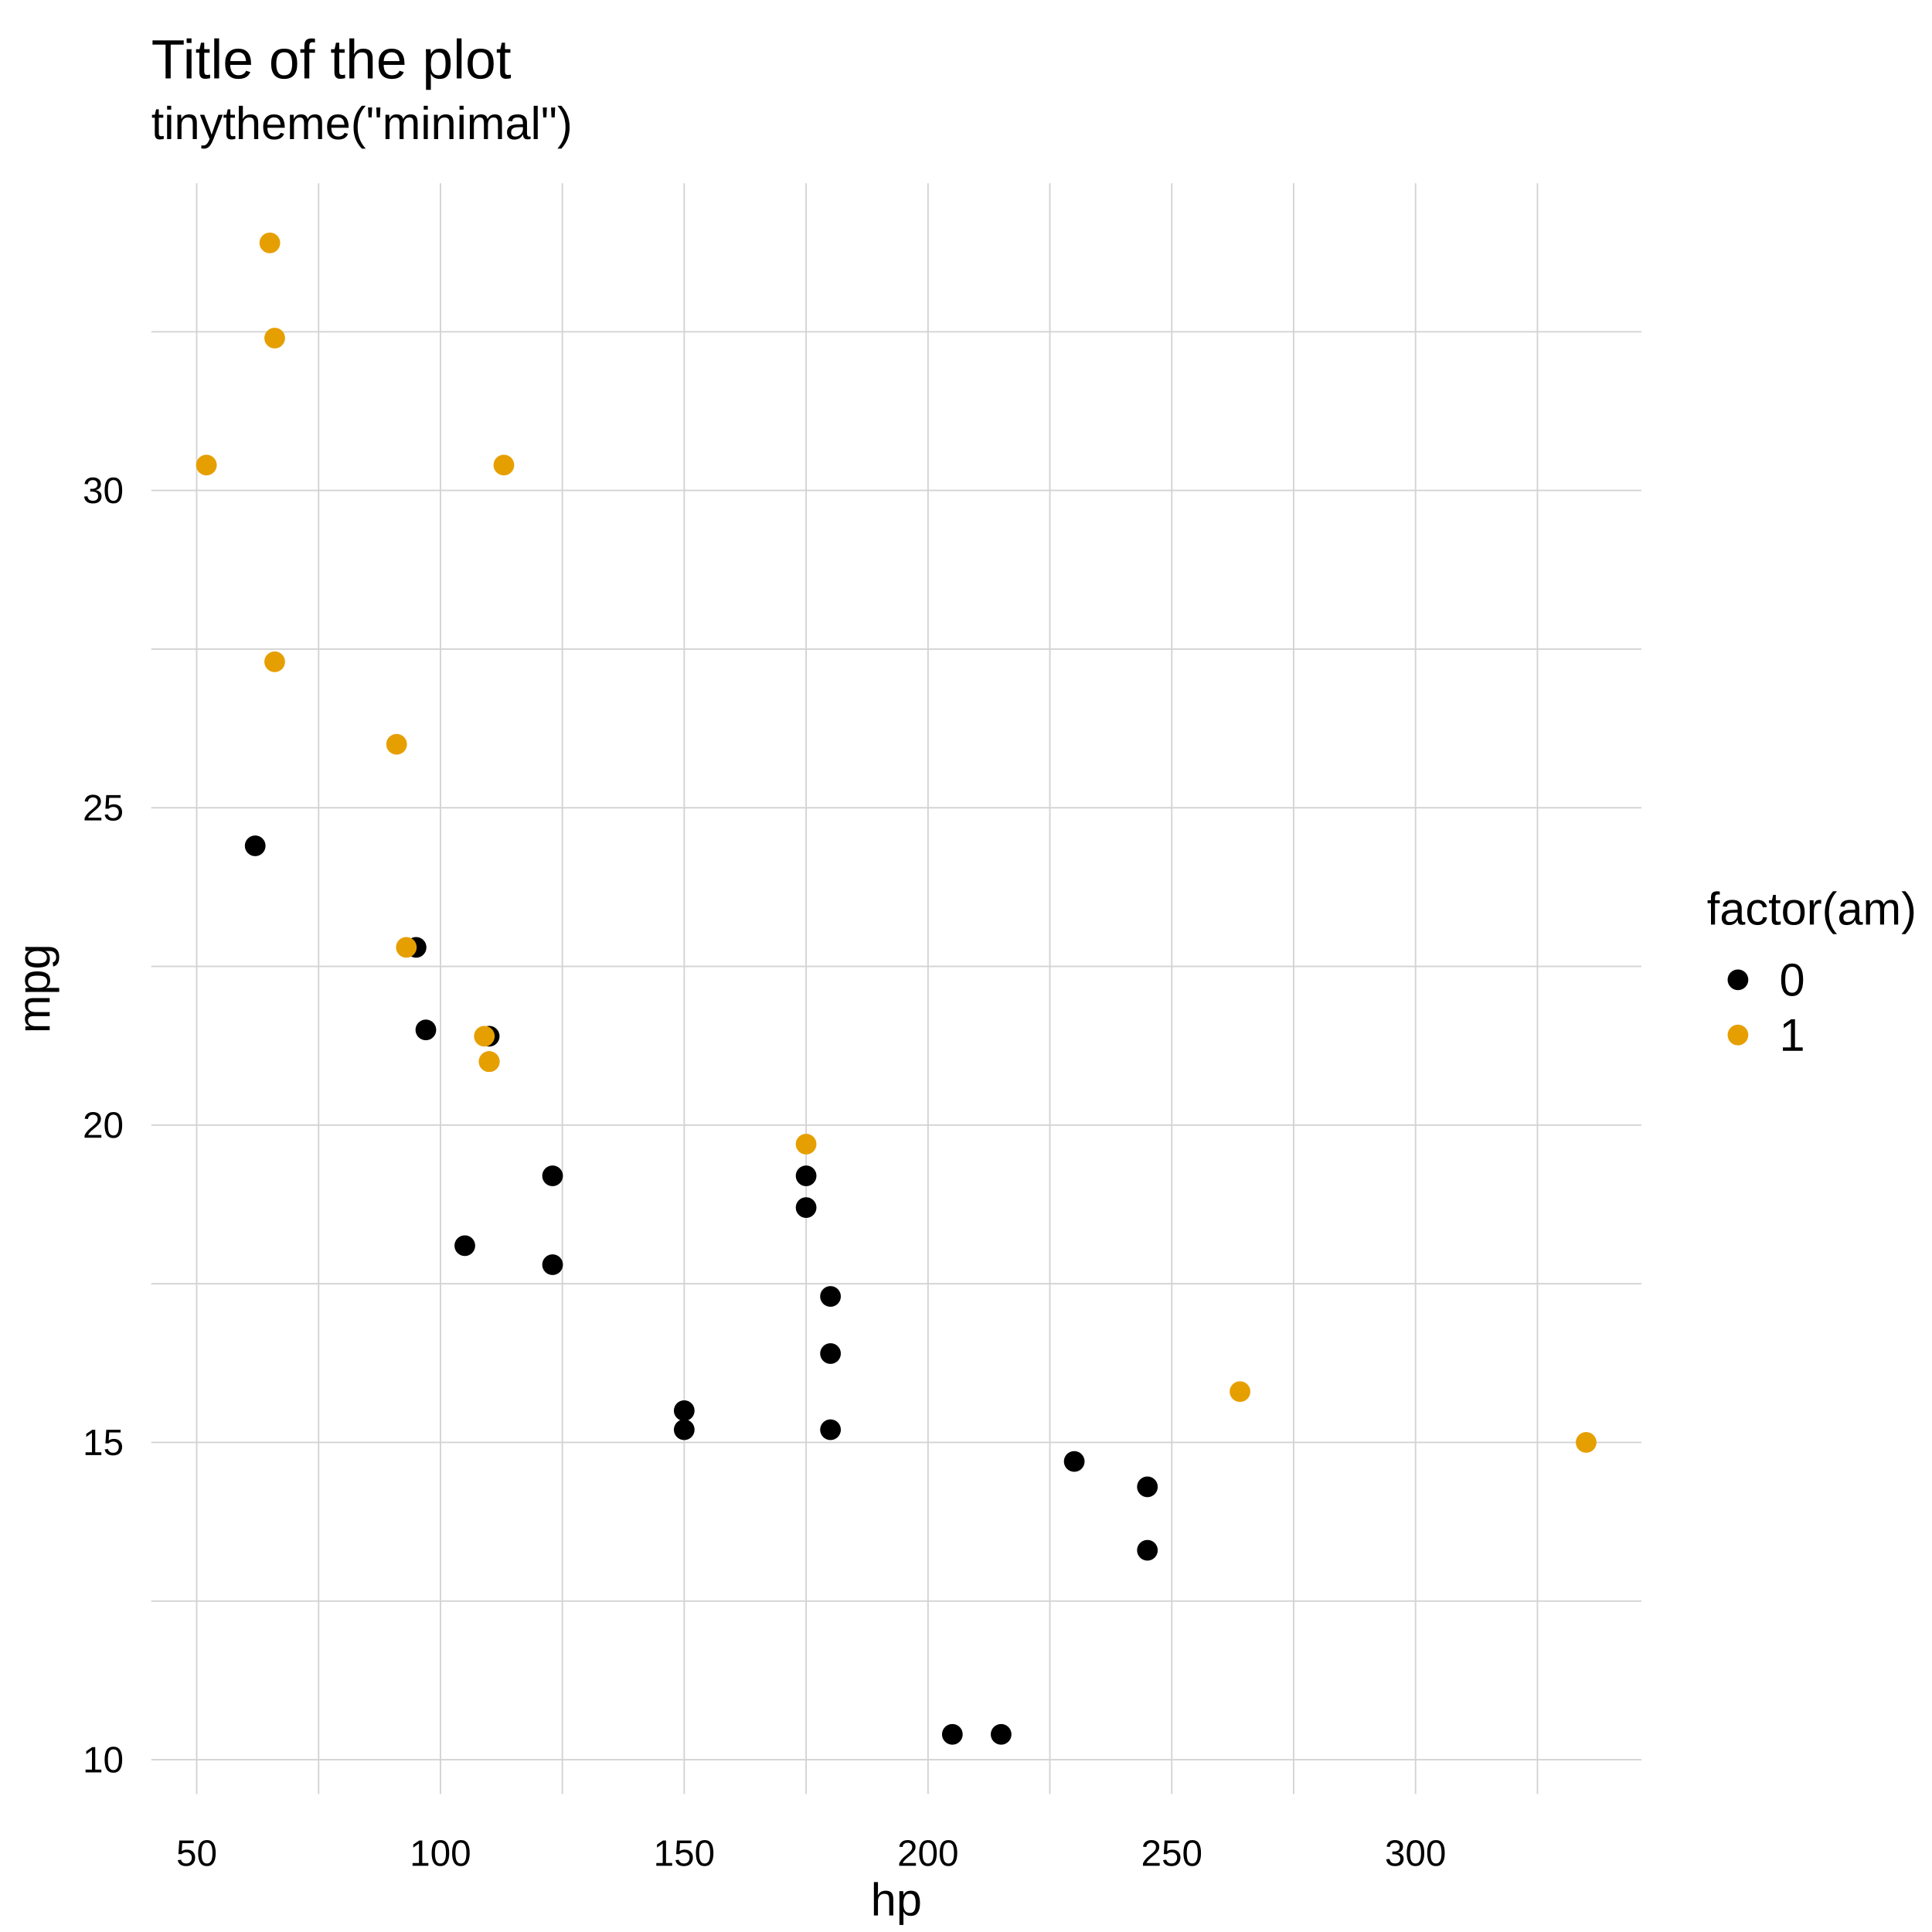
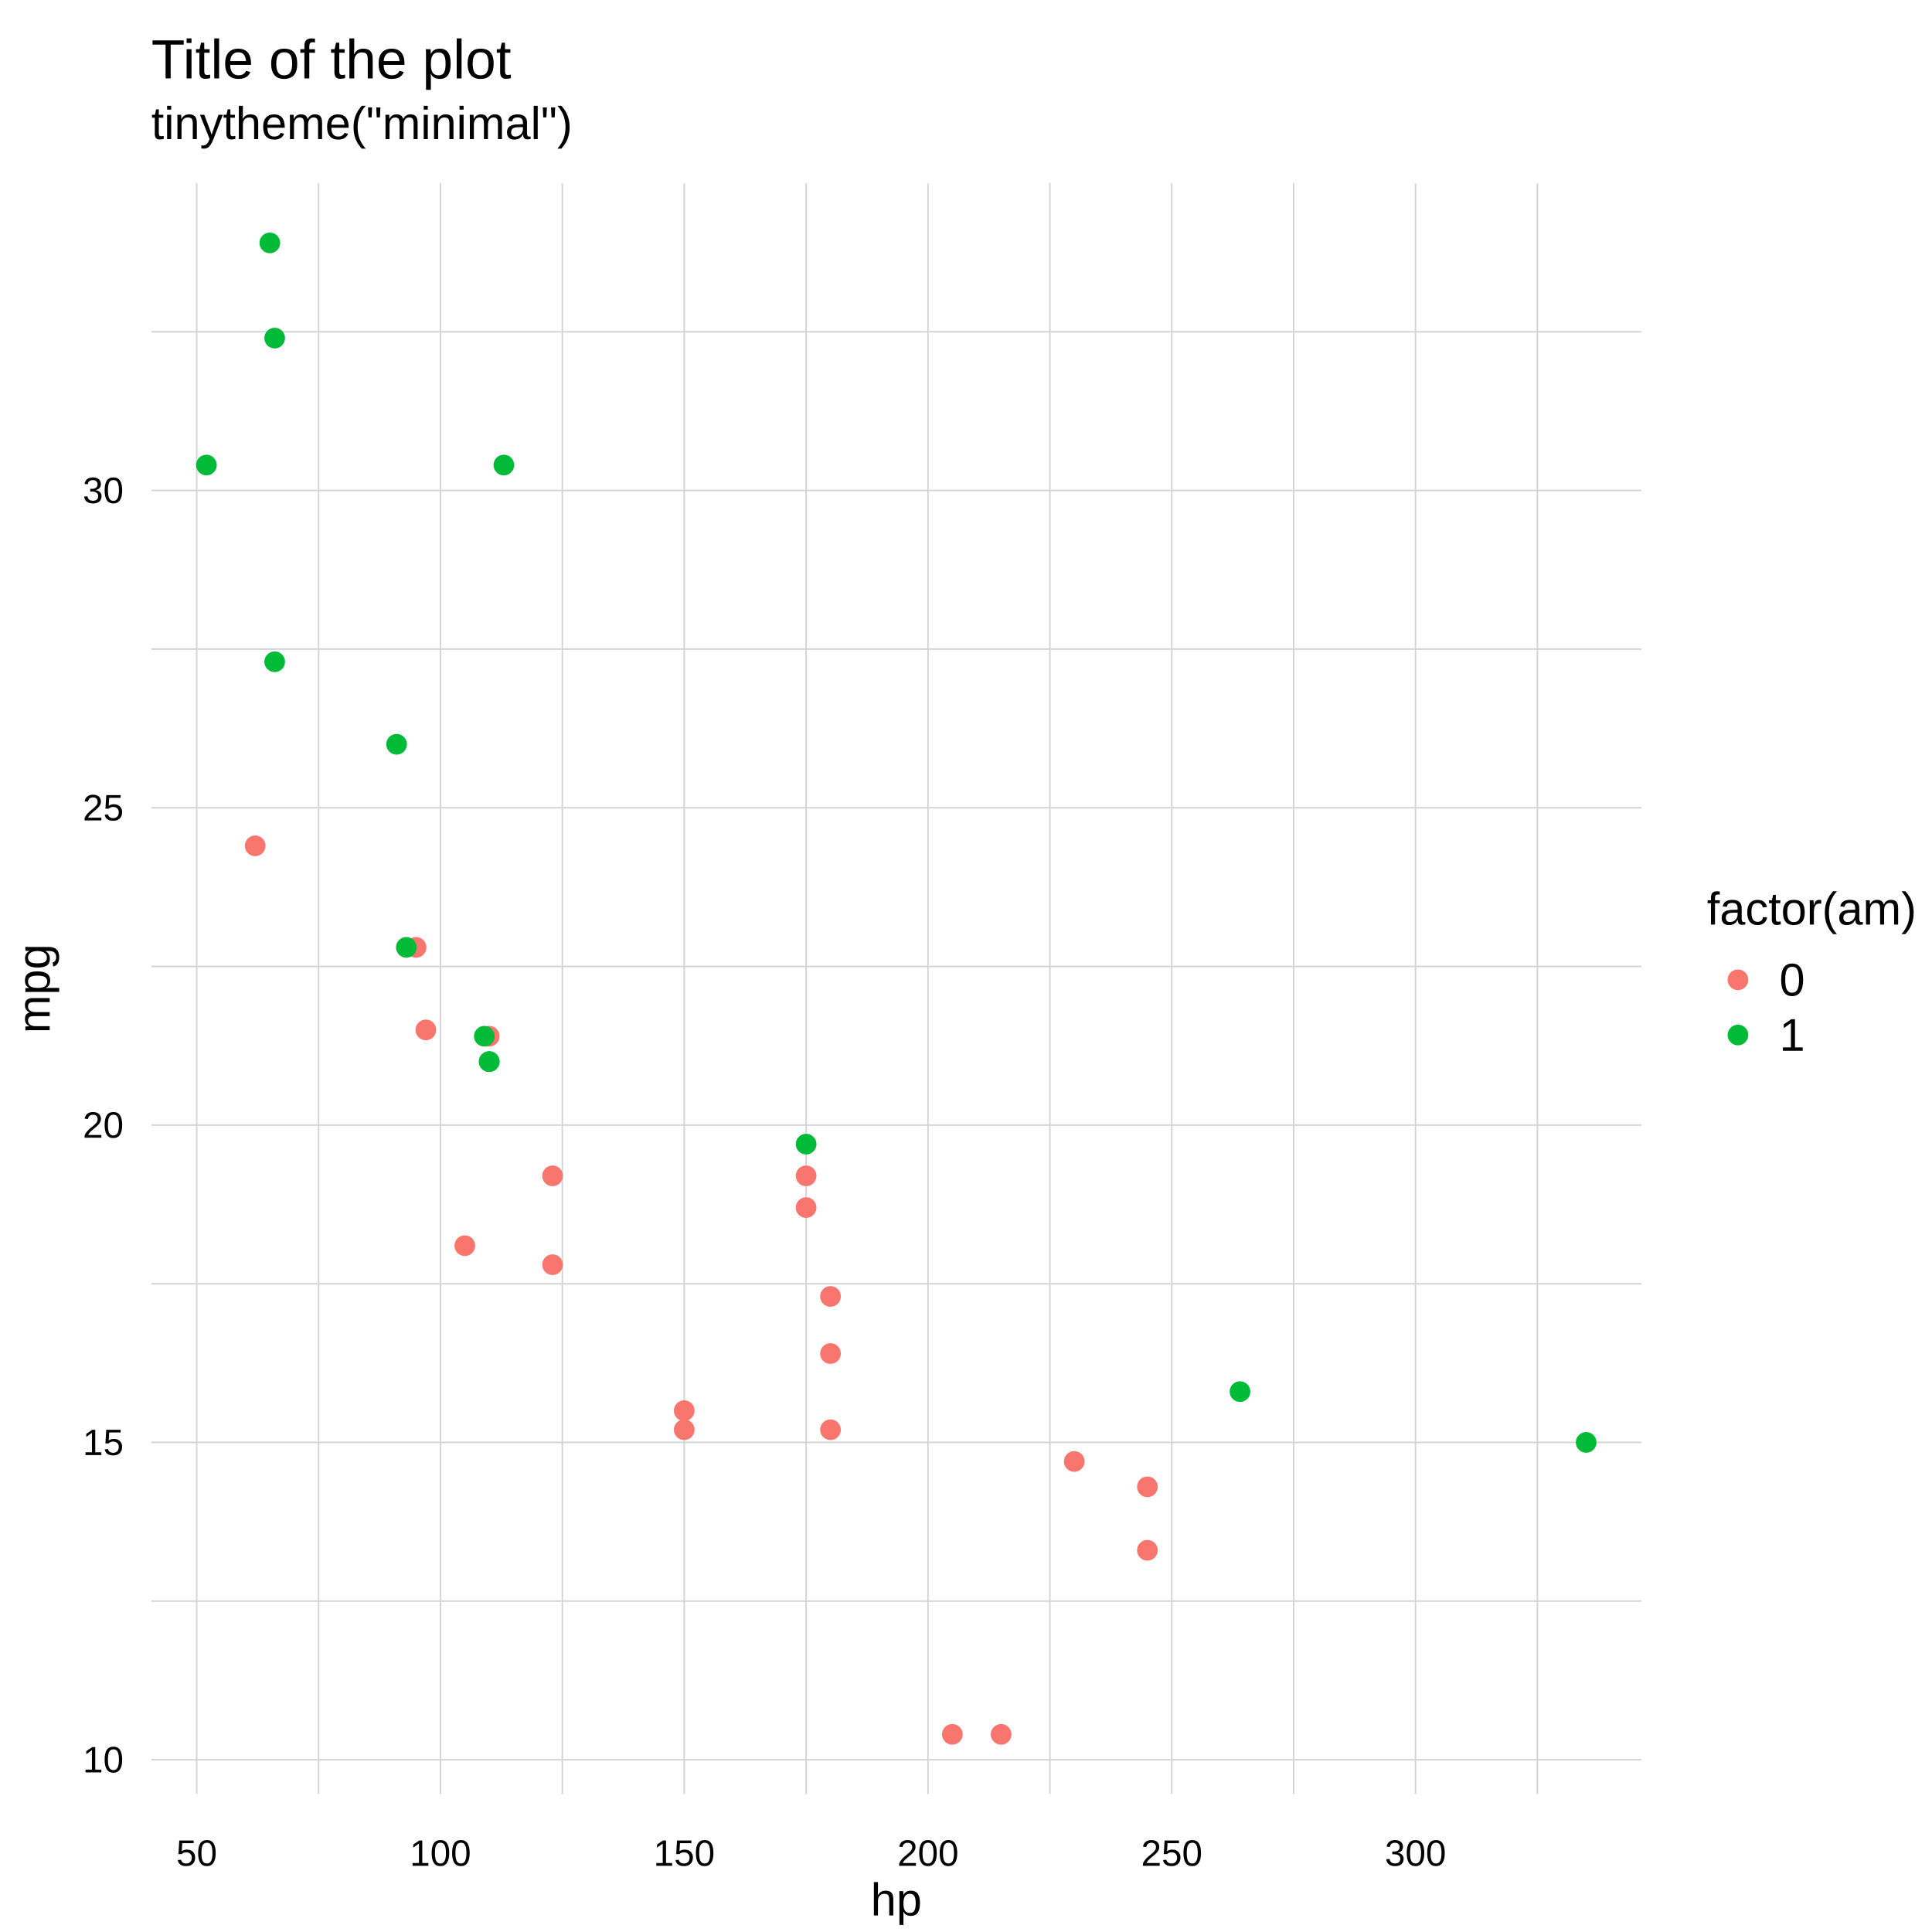
<svg xmlns="http://www.w3.org/2000/svg" width="504.00pt" height="504.00pt" viewBox="0 0 504.00 504.00">
  <g class="svglite">
    <defs>
      <style type="text/css">
    .svglite line, .svglite polyline, .svglite polygon, .svglite path, .svglite rect, .svglite circle {
      fill: none;
      stroke: #000000;
      stroke-linecap: round;
      stroke-linejoin: round;
      stroke-miterlimit: 10.00;
    }
    .svglite text {
      white-space: pre;
    }
    .svglite g.glyphgroup path {
      fill: inherit;
      stroke: none;
    }
  </style>
    </defs>
    <rect width="100%" height="100%" style="stroke: none; fill: #FFFFFF;" />
    <defs>
      <clipPath id="cpMC4wMHw1MDQuMDB8MC4wMHw1MDQuMDA=">
        <rect x="0.00" y="0.00" width="504.00" height="504.00" />
      </clipPath>
    </defs>
    <g clip-path="url(#cpMC4wMHw1MDQuMDB8MC4wMHw1MDQuMDA=)">
-       <circle cx="453.38" cy="255.60" r="2.70" style="stroke-width: 0.38; stroke: none; fill: #000000;" />
-       <circle cx="453.38" cy="270.00" r="2.70" style="stroke-width: 0.38; stroke: none; fill: #E69F00;" />
+       <circle cx="453.38" cy="255.60" r="2.70" style="stroke-width: 0.38; stroke: none; fill: #F8766D;" />
+       <circle cx="453.38" cy="270.00" r="2.70" style="stroke-width: 0.38; stroke: none; fill: #00BA38;" />
      <text x="472.62" y="241.20" text-anchor="middle" style="font-size: 12.00px; font-family: &quot;Liberation Sans&quot;;" textLength="54.67px" lengthAdjust="spacingAndGlyphs">factor(am)</text>
      <text x="464.18" y="259.73" style="font-size: 12.00px; font-family: &quot;Liberation Sans&quot;;" textLength="6.67px" lengthAdjust="spacingAndGlyphs">0</text>
      <text x="464.18" y="274.13" style="font-size: 12.00px; font-family: &quot;Liberation Sans&quot;;" textLength="6.67px" lengthAdjust="spacingAndGlyphs">1</text>
      <text x="39.46" y="36.29" style="font-size: 12.00px; font-family: &quot;Liberation Sans&quot;;" textLength="109.91px" lengthAdjust="spacingAndGlyphs">tinytheme("minimal")</text>
    </g>
    <defs>
      <clipPath id="cpMC4wMHw0MjguMTh8MC4wMHw1MDQuMDA=">
        <rect x="0.00" y="0.00" width="428.18" height="504.00" />
      </clipPath>
    </defs>
    <g clip-path="url(#cpMC4wMHw0MjguMTh8MC4wMHw1MDQuMDA=)">
      <text x="39.46" y="20.45" style="font-size: 14.40px; font-family: &quot;Liberation Sans&quot;;" textLength="93.88px" lengthAdjust="spacingAndGlyphs">Title of the plot</text>
      <text x="233.82" y="499.68" text-anchor="middle" style="font-size: 12.00px; font-family: &quot;Liberation Sans&quot;;" textLength="13.34px" lengthAdjust="spacingAndGlyphs">hp</text>
      <text transform="translate(12.96,257.90) rotate(-90)" text-anchor="middle" style="font-size: 12.00px; font-family: &quot;Liberation Sans&quot;;" textLength="23.34px" lengthAdjust="spacingAndGlyphs">mpg</text>
    </g>
    <g clip-path="url(#cpMC4wMHw1MDQuMDB8MC4wMHw1MDQuMDA=)">
      <text x="51.31" y="486.72" text-anchor="middle" style="font-size: 9.60px; font-family: &quot;Liberation Sans&quot;;" textLength="10.66px" lengthAdjust="spacingAndGlyphs">50</text>
      <text x="114.90" y="486.72" text-anchor="middle" style="font-size: 9.60px; font-family: &quot;Liberation Sans&quot;;" textLength="15.98px" lengthAdjust="spacingAndGlyphs">100</text>
      <text x="178.49" y="486.72" text-anchor="middle" style="font-size: 9.60px; font-family: &quot;Liberation Sans&quot;;" textLength="15.98px" lengthAdjust="spacingAndGlyphs">150</text>
      <text x="242.09" y="486.72" text-anchor="middle" style="font-size: 9.60px; font-family: &quot;Liberation Sans&quot;;" textLength="15.98px" lengthAdjust="spacingAndGlyphs">200</text>
      <text x="305.68" y="486.72" text-anchor="middle" style="font-size: 9.60px; font-family: &quot;Liberation Sans&quot;;" textLength="15.98px" lengthAdjust="spacingAndGlyphs">250</text>
      <text x="369.27" y="486.72" text-anchor="middle" style="font-size: 9.60px; font-family: &quot;Liberation Sans&quot;;" textLength="15.98px" lengthAdjust="spacingAndGlyphs">300</text>
      <text x="32.26" y="462.36" text-anchor="end" style="font-size: 9.60px; font-family: &quot;Liberation Sans&quot;;" textLength="10.66px" lengthAdjust="spacingAndGlyphs">10</text>
      <text x="32.26" y="379.58" text-anchor="end" style="font-size: 9.60px; font-family: &quot;Liberation Sans&quot;;" textLength="10.66px" lengthAdjust="spacingAndGlyphs">15</text>
      <text x="32.26" y="296.80" text-anchor="end" style="font-size: 9.60px; font-family: &quot;Liberation Sans&quot;;" textLength="10.66px" lengthAdjust="spacingAndGlyphs">20</text>
      <text x="32.26" y="214.02" text-anchor="end" style="font-size: 9.60px; font-family: &quot;Liberation Sans&quot;;" textLength="10.66px" lengthAdjust="spacingAndGlyphs">25</text>
      <text x="32.26" y="131.24" text-anchor="end" style="font-size: 9.60px; font-family: &quot;Liberation Sans&quot;;" textLength="10.66px" lengthAdjust="spacingAndGlyphs">30</text>
    </g>
    <defs>
      <clipPath id="cpMzkuNDZ8NDI4LjE4fDQ3LjgxfDQ2OC4wMA==">
        <rect x="39.46" y="47.81" width="388.72" height="420.19" />
      </clipPath>
    </defs>
    <g clip-path="url(#cpMzkuNDZ8NDI4LjE4fDQ3LjgxfDQ2OC4wMA==)">
      <line x1="19.51" y1="468.00" x2="19.51" y2="47.81" style="stroke-width: 0.38; stroke: #D3D3D3;" />
      <line x1="51.31" y1="468.00" x2="51.31" y2="47.81" style="stroke-width: 0.38; stroke: #D3D3D3;" />
      <line x1="83.11" y1="468.00" x2="83.11" y2="47.81" style="stroke-width: 0.38; stroke: #D3D3D3;" />
      <line x1="114.90" y1="468.00" x2="114.90" y2="47.81" style="stroke-width: 0.38; stroke: #D3D3D3;" />
      <line x1="146.70" y1="468.00" x2="146.70" y2="47.81" style="stroke-width: 0.38; stroke: #D3D3D3;" />
      <line x1="178.49" y1="468.00" x2="178.49" y2="47.81" style="stroke-width: 0.38; stroke: #D3D3D3;" />
      <line x1="210.29" y1="468.00" x2="210.29" y2="47.81" style="stroke-width: 0.38; stroke: #D3D3D3;" />
      <line x1="242.09" y1="468.00" x2="242.09" y2="47.81" style="stroke-width: 0.38; stroke: #D3D3D3;" />
      <line x1="273.88" y1="468.00" x2="273.88" y2="47.81" style="stroke-width: 0.38; stroke: #D3D3D3;" />
      <line x1="305.68" y1="468.00" x2="305.68" y2="47.81" style="stroke-width: 0.38; stroke: #D3D3D3;" />
      <line x1="337.47" y1="468.00" x2="337.47" y2="47.81" style="stroke-width: 0.38; stroke: #D3D3D3;" />
      <line x1="369.27" y1="468.00" x2="369.27" y2="47.81" style="stroke-width: 0.38; stroke: #D3D3D3;" />
      <line x1="401.07" y1="468.00" x2="401.07" y2="47.81" style="stroke-width: 0.38; stroke: #D3D3D3;" />
      <line x1="39.46" y1="500.45" x2="428.18" y2="500.45" style="stroke-width: 0.38; stroke: #D3D3D3;" />
      <line x1="39.46" y1="459.06" x2="428.18" y2="459.06" style="stroke-width: 0.38; stroke: #D3D3D3;" />
      <line x1="39.46" y1="417.67" x2="428.18" y2="417.67" style="stroke-width: 0.38; stroke: #D3D3D3;" />
      <line x1="39.46" y1="376.28" x2="428.18" y2="376.28" style="stroke-width: 0.38; stroke: #D3D3D3;" />
      <line x1="39.46" y1="334.89" x2="428.18" y2="334.89" style="stroke-width: 0.38; stroke: #D3D3D3;" />
      <line x1="39.46" y1="293.50" x2="428.18" y2="293.50" style="stroke-width: 0.38; stroke: #D3D3D3;" />
      <line x1="39.46" y1="252.11" x2="428.18" y2="252.11" style="stroke-width: 0.38; stroke: #D3D3D3;" />
      <line x1="39.46" y1="210.72" x2="428.18" y2="210.72" style="stroke-width: 0.38; stroke: #D3D3D3;" />
      <line x1="39.46" y1="169.33" x2="428.18" y2="169.33" style="stroke-width: 0.38; stroke: #D3D3D3;" />
      <line x1="39.46" y1="127.94" x2="428.18" y2="127.94" style="stroke-width: 0.38; stroke: #D3D3D3;" />
      <line x1="39.46" y1="86.55" x2="428.18" y2="86.55" style="stroke-width: 0.38; stroke: #D3D3D3;" />
-       <circle cx="127.62" cy="270.32" r="2.70" style="stroke-width: 0.38; stroke: none; fill: #000000;" />
-       <circle cx="210.29" cy="315.02" r="2.70" style="stroke-width: 0.38; stroke: none; fill: #000000;" />
-       <circle cx="121.26" cy="324.96" r="2.70" style="stroke-width: 0.38; stroke: none; fill: #000000;" />
-       <circle cx="299.32" cy="387.87" r="2.70" style="stroke-width: 0.38; stroke: none; fill: #000000;" />
-       <circle cx="66.57" cy="220.65" r="2.70" style="stroke-width: 0.38; stroke: none; fill: #000000;" />
-       <circle cx="108.54" cy="247.14" r="2.70" style="stroke-width: 0.38; stroke: none; fill: #000000;" />
-       <circle cx="144.15" cy="306.74" r="2.70" style="stroke-width: 0.38; stroke: none; fill: #000000;" />
-       <circle cx="144.15" cy="329.92" r="2.70" style="stroke-width: 0.38; stroke: none; fill: #000000;" />
-       <circle cx="216.65" cy="353.10" r="2.70" style="stroke-width: 0.38; stroke: none; fill: #000000;" />
-       <circle cx="216.65" cy="338.20" r="2.70" style="stroke-width: 0.38; stroke: none; fill: #000000;" />
-       <circle cx="216.65" cy="372.97" r="2.70" style="stroke-width: 0.38; stroke: none; fill: #000000;" />
-       <circle cx="248.44" cy="452.44" r="2.70" style="stroke-width: 0.38; stroke: none; fill: #000000;" />
-       <circle cx="261.16" cy="452.44" r="2.70" style="stroke-width: 0.38; stroke: none; fill: #000000;" />
-       <circle cx="280.24" cy="381.25" r="2.70" style="stroke-width: 0.38; stroke: none; fill: #000000;" />
-       <circle cx="111.09" cy="268.67" r="2.70" style="stroke-width: 0.38; stroke: none; fill: #000000;" />
-       <circle cx="178.49" cy="368.00" r="2.70" style="stroke-width: 0.38; stroke: none; fill: #000000;" />
-       <circle cx="178.49" cy="372.97" r="2.70" style="stroke-width: 0.38; stroke: none; fill: #000000;" />
-       <circle cx="299.32" cy="404.42" r="2.70" style="stroke-width: 0.38; stroke: none; fill: #000000;" />
-       <circle cx="210.29" cy="306.74" r="2.70" style="stroke-width: 0.38; stroke: none; fill: #000000;" />
-       <circle cx="127.62" cy="276.94" r="2.70" style="stroke-width: 0.38; stroke: none; fill: #E69F00;" />
-       <circle cx="127.62" cy="276.94" r="2.70" style="stroke-width: 0.38; stroke: none; fill: #E69F00;" />
-       <circle cx="106.00" cy="247.14" r="2.70" style="stroke-width: 0.38; stroke: none; fill: #E69F00;" />
-       <circle cx="71.66" cy="88.20" r="2.70" style="stroke-width: 0.38; stroke: none; fill: #E69F00;" />
-       <circle cx="53.85" cy="121.32" r="2.70" style="stroke-width: 0.38; stroke: none; fill: #E69F00;" />
-       <circle cx="70.39" cy="63.37" r="2.70" style="stroke-width: 0.38; stroke: none; fill: #E69F00;" />
-       <circle cx="71.66" cy="172.64" r="2.70" style="stroke-width: 0.38; stroke: none; fill: #E69F00;" />
-       <circle cx="103.46" cy="194.16" r="2.70" style="stroke-width: 0.38; stroke: none; fill: #E69F00;" />
-       <circle cx="131.44" cy="121.32" r="2.70" style="stroke-width: 0.38; stroke: none; fill: #E69F00;" />
-       <circle cx="323.48" cy="363.03" r="2.70" style="stroke-width: 0.38; stroke: none; fill: #E69F00;" />
-       <circle cx="210.29" cy="298.47" r="2.70" style="stroke-width: 0.38; stroke: none; fill: #E69F00;" />
-       <circle cx="413.78" cy="376.28" r="2.70" style="stroke-width: 0.38; stroke: none; fill: #E69F00;" />
-       <circle cx="126.35" cy="270.32" r="2.70" style="stroke-width: 0.38; stroke: none; fill: #E69F00;" />
+       <circle cx="127.62" cy="270.32" r="2.70" style="stroke-width: 0.38; stroke: none; fill: #F8766D;" />
+       <circle cx="210.29" cy="315.02" r="2.70" style="stroke-width: 0.38; stroke: none; fill: #F8766D;" />
+       <circle cx="121.26" cy="324.96" r="2.70" style="stroke-width: 0.38; stroke: none; fill: #F8766D;" />
+       <circle cx="299.32" cy="387.87" r="2.70" style="stroke-width: 0.38; stroke: none; fill: #F8766D;" />
+       <circle cx="66.57" cy="220.65" r="2.70" style="stroke-width: 0.38; stroke: none; fill: #F8766D;" />
+       <circle cx="108.54" cy="247.14" r="2.70" style="stroke-width: 0.38; stroke: none; fill: #F8766D;" />
+       <circle cx="144.15" cy="306.74" r="2.70" style="stroke-width: 0.38; stroke: none; fill: #F8766D;" />
+       <circle cx="144.15" cy="329.92" r="2.70" style="stroke-width: 0.38; stroke: none; fill: #F8766D;" />
+       <circle cx="216.65" cy="353.10" r="2.70" style="stroke-width: 0.38; stroke: none; fill: #F8766D;" />
+       <circle cx="216.65" cy="338.20" r="2.70" style="stroke-width: 0.38; stroke: none; fill: #F8766D;" />
+       <circle cx="216.65" cy="372.97" r="2.70" style="stroke-width: 0.38; stroke: none; fill: #F8766D;" />
+       <circle cx="248.44" cy="452.44" r="2.70" style="stroke-width: 0.38; stroke: none; fill: #F8766D;" />
+       <circle cx="261.16" cy="452.44" r="2.70" style="stroke-width: 0.38; stroke: none; fill: #F8766D;" />
+       <circle cx="280.24" cy="381.25" r="2.70" style="stroke-width: 0.38; stroke: none; fill: #F8766D;" />
+       <circle cx="111.09" cy="268.67" r="2.70" style="stroke-width: 0.38; stroke: none; fill: #F8766D;" />
+       <circle cx="178.49" cy="368.00" r="2.70" style="stroke-width: 0.38; stroke: none; fill: #F8766D;" />
+       <circle cx="178.49" cy="372.97" r="2.70" style="stroke-width: 0.38; stroke: none; fill: #F8766D;" />
+       <circle cx="299.32" cy="404.42" r="2.70" style="stroke-width: 0.38; stroke: none; fill: #F8766D;" />
+       <circle cx="210.29" cy="306.74" r="2.70" style="stroke-width: 0.38; stroke: none; fill: #F8766D;" />
+       <circle cx="127.62" cy="276.94" r="2.70" style="stroke-width: 0.38; stroke: none; fill: #00BA38;" />
+       <circle cx="127.62" cy="276.94" r="2.70" style="stroke-width: 0.38; stroke: none; fill: #00BA38;" />
+       <circle cx="106.00" cy="247.14" r="2.70" style="stroke-width: 0.38; stroke: none; fill: #00BA38;" />
+       <circle cx="71.66" cy="88.20" r="2.70" style="stroke-width: 0.38; stroke: none; fill: #00BA38;" />
+       <circle cx="53.85" cy="121.32" r="2.70" style="stroke-width: 0.38; stroke: none; fill: #00BA38;" />
+       <circle cx="70.39" cy="63.37" r="2.70" style="stroke-width: 0.38; stroke: none; fill: #00BA38;" />
+       <circle cx="71.66" cy="172.64" r="2.70" style="stroke-width: 0.38; stroke: none; fill: #00BA38;" />
+       <circle cx="103.46" cy="194.16" r="2.70" style="stroke-width: 0.38; stroke: none; fill: #00BA38;" />
+       <circle cx="131.44" cy="121.32" r="2.70" style="stroke-width: 0.38; stroke: none; fill: #00BA38;" />
+       <circle cx="323.48" cy="363.03" r="2.70" style="stroke-width: 0.38; stroke: none; fill: #00BA38;" />
+       <circle cx="210.29" cy="298.47" r="2.70" style="stroke-width: 0.38; stroke: none; fill: #00BA38;" />
+       <circle cx="413.78" cy="376.28" r="2.70" style="stroke-width: 0.38; stroke: none; fill: #00BA38;" />
+       <circle cx="126.35" cy="270.32" r="2.70" style="stroke-width: 0.38; stroke: none; fill: #00BA38;" />
    </g>
  </g>
</svg>
